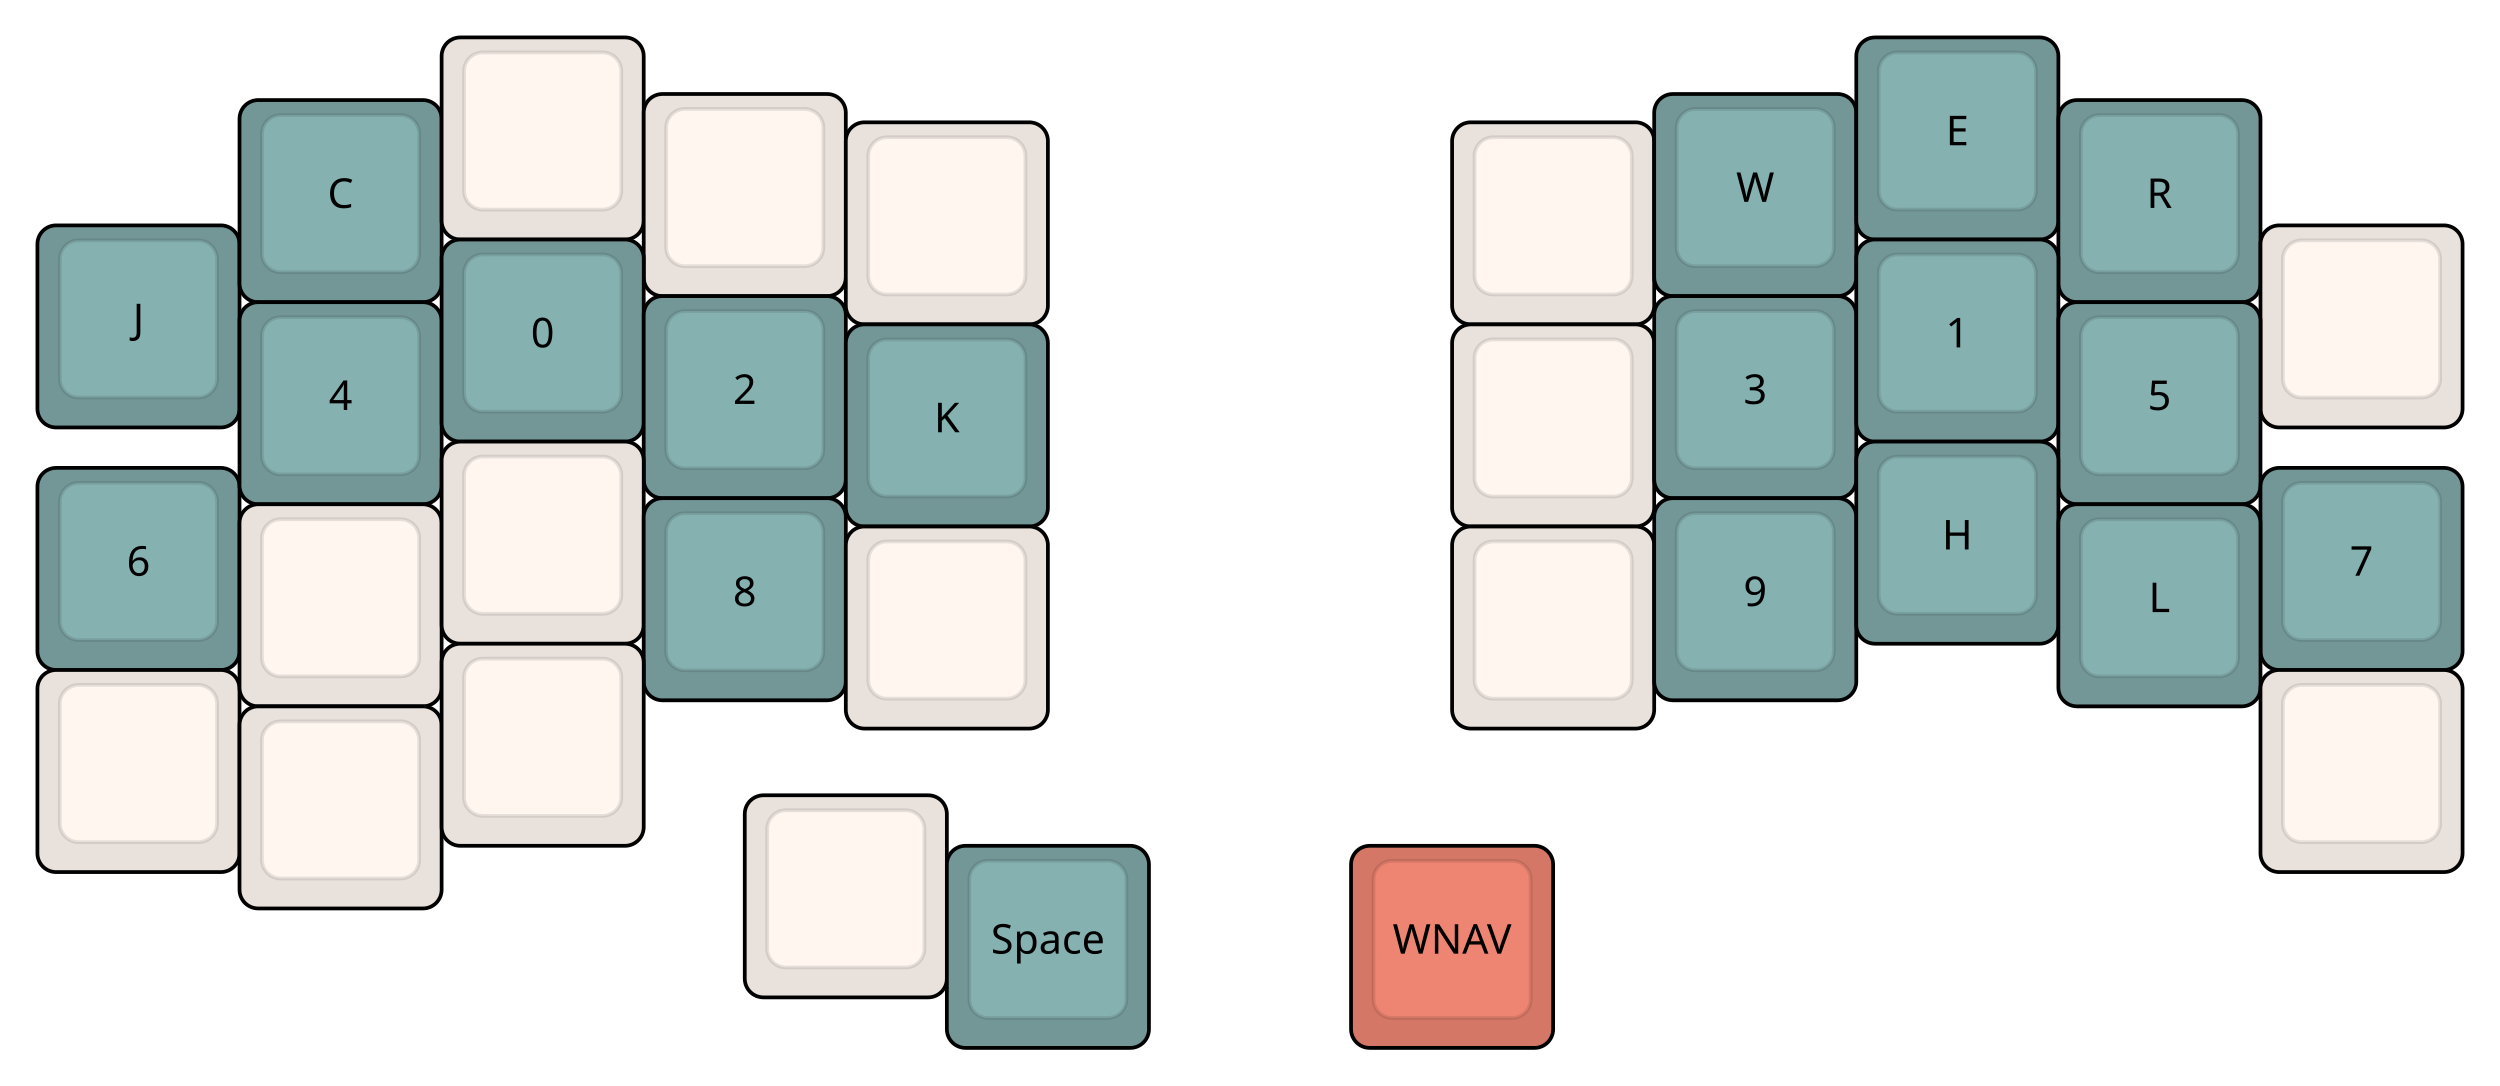
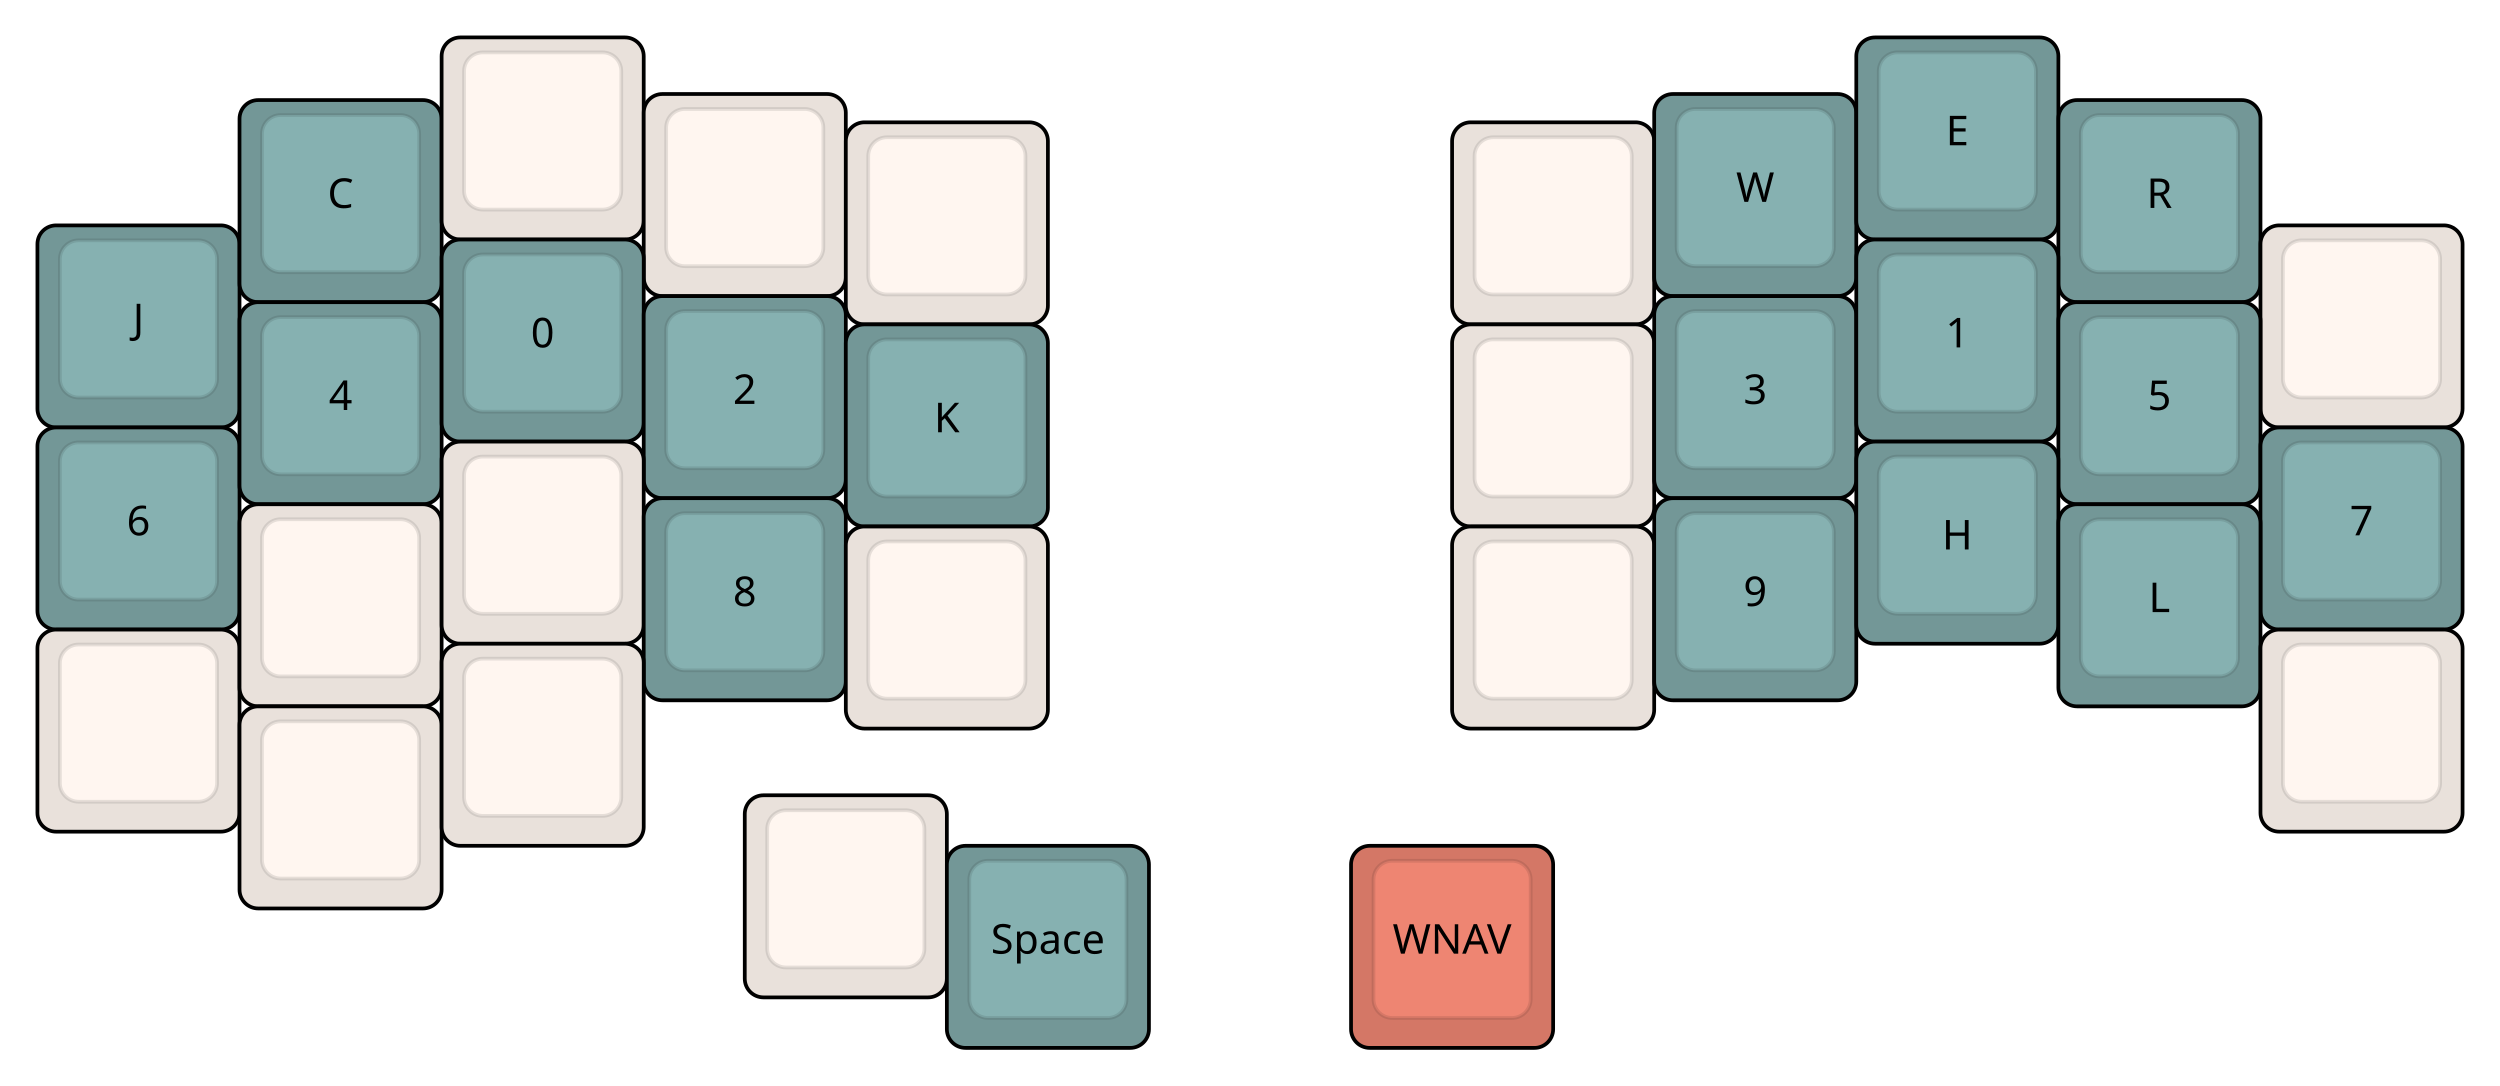
<svg xmlns="http://www.w3.org/2000/svg" width="668px" height="290x" viewBox="0 0 668 290">
  <style type="text/css">
    .keycap .border { stroke: black; stroke-width: 1; }
    .keycap .inner.border { stroke: rgba(0,0,0,.1); }
    .keycap { font-family: sans-serif; font-size: 11px}
    .keycap .sub { font-size: 9px}
  </style>
  <g class="keycap mod_implicit">
    <rect x="10" y="60.22" width="54" height="54" rx="5" fill="#739797" class="outer border" />
    <rect x="16" y="64.22" width="42" height="42" rx="5" fill="#86b1b1" class="inner border" />
    <text x="37" y="85.22" text-anchor="middle" dominant-baseline="middle" class="main">
      <tspan x="37" dy="0">J</tspan>
    </text>
  </g>
  <g class="keycap mod_implicit">
    <rect x="64" y="26.74" width="54" height="54" rx="5" fill="#739797" class="outer border" />
    <rect x="70" y="30.74" width="42" height="42" rx="5" fill="#86b1b1" class="inner border" />
    <text x="91" y="51.74" text-anchor="middle" dominant-baseline="middle" class="main">
      <tspan x="91" dy="0">C</tspan>
    </text>
  </g>
  <g class="keycap blank">
    <rect x="118" y="10" width="54" height="54" rx="5" fill="#e9e1db" class="outer border" />
    <rect x="124" y="14" width="42" height="42" rx="5" fill="#fff6f0" class="inner border" />
  </g>
  <g class="keycap blank">
    <rect x="172" y="25.12" width="54" height="54" rx="5" fill="#e9e1db" class="outer border" />
    <rect x="178" y="29.12" width="42" height="42" rx="5" fill="#fff6f0" class="inner border" />
  </g>
  <g class="keycap blank">
    <rect x="226" y="32.68" width="54" height="54" rx="5" fill="#e9e1db" class="outer border" />
    <rect x="232" y="36.68" width="42" height="42" rx="5" fill="#fff6f0" class="inner border" />
  </g>
  <g class="keycap blank">
    <rect x="388" y="32.68" width="54" height="54" rx="5" fill="#e9e1db" class="outer border" />
    <rect x="394" y="36.68" width="42" height="42" rx="5" fill="#fff6f0" class="inner border" />
  </g>
  <g class="keycap mod_implicit">
    <rect x="442" y="25.12" width="54" height="54" rx="5" fill="#739797" class="outer border" />
    <rect x="448" y="29.12" width="42" height="42" rx="5" fill="#86b1b1" class="inner border" />
    <text x="469" y="50.12" text-anchor="middle" dominant-baseline="middle" class="main">
      <tspan x="469" dy="0">W</tspan>
    </text>
  </g>
  <g class="keycap mod_implicit">
    <rect x="496" y="10" width="54" height="54" rx="5" fill="#739797" class="outer border" />
    <rect x="502" y="14" width="42" height="42" rx="5" fill="#86b1b1" class="inner border" />
    <text x="523" y="35" text-anchor="middle" dominant-baseline="middle" class="main">
      <tspan x="523" dy="0">E</tspan>
    </text>
  </g>
  <g class="keycap mod_implicit">
    <rect x="550" y="26.74" width="54" height="54" rx="5" fill="#739797" class="outer border" />
    <rect x="556" y="30.74" width="42" height="42" rx="5" fill="#86b1b1" class="inner border" />
    <text x="577" y="51.74" text-anchor="middle" dominant-baseline="middle" class="main">
      <tspan x="577" dy="0">R</tspan>
    </text>
  </g>
  <g class="keycap blank">
    <rect x="604" y="60.22" width="54" height="54" rx="5" fill="#e9e1db" class="outer border" />
    <rect x="610" y="64.22" width="42" height="42" rx="5" fill="#fff6f0" class="inner border" />
  </g>
  <g class="keycap mod_implicit">
-     <rect x="10" y="125.02" width="54" height="54" rx="5" fill="#739797" class="outer border" />
-     <rect x="16" y="129.02" width="42" height="42" rx="5" fill="#86b1b1" class="inner border" />
-     <text x="37" y="150.02" text-anchor="middle" dominant-baseline="middle" class="main">
+     <rect x="10" y="114.22" width="54" height="54" rx="5" fill="#739797" class="outer border" />
+     <rect x="16" y="118.22" width="42" height="42" rx="5" fill="#86b1b1" class="inner border" />
+     <text x="37" y="139.22" text-anchor="middle" dominant-baseline="middle" class="main">
      <tspan x="37" dy="0">6</tspan>
    </text>
  </g>
  <g class="keycap mod_implicit">
    <rect x="64" y="80.74" width="54" height="54" rx="5" fill="#739797" class="outer border" />
    <rect x="70" y="84.74" width="42" height="42" rx="5" fill="#86b1b1" class="inner border" />
    <text x="91" y="105.74" text-anchor="middle" dominant-baseline="middle" class="main">
      <tspan x="91" dy="0">4</tspan>
    </text>
  </g>
  <g class="keycap mod_implicit">
    <rect x="118" y="64" width="54" height="54" rx="5" fill="#739797" class="outer border" />
    <rect x="124" y="68" width="42" height="42" rx="5" fill="#86b1b1" class="inner border" />
    <text x="145" y="89" text-anchor="middle" dominant-baseline="middle" class="main">
      <tspan x="145" dy="0">0</tspan>
    </text>
  </g>
  <g class="keycap mod_implicit">
    <rect x="172" y="79.12" width="54" height="54" rx="5" fill="#739797" class="outer border" />
    <rect x="178" y="83.12" width="42" height="42" rx="5" fill="#86b1b1" class="inner border" />
    <text x="199" y="104.12" text-anchor="middle" dominant-baseline="middle" class="main">
      <tspan x="199" dy="0">2</tspan>
    </text>
  </g>
  <g class="keycap mod_implicit">
    <rect x="226" y="86.68" width="54" height="54" rx="5" fill="#739797" class="outer border" />
    <rect x="232" y="90.68" width="42" height="42" rx="5" fill="#86b1b1" class="inner border" />
    <text x="253" y="111.68" text-anchor="middle" dominant-baseline="middle" class="main">
      <tspan x="253" dy="0">K</tspan>
    </text>
  </g>
  <g class="keycap blank">
    <rect x="388" y="86.68" width="54" height="54" rx="5" fill="#e9e1db" class="outer border" />
    <rect x="394" y="90.68" width="42" height="42" rx="5" fill="#fff6f0" class="inner border" />
  </g>
  <g class="keycap mod_implicit">
    <rect x="442" y="79.12" width="54" height="54" rx="5" fill="#739797" class="outer border" />
    <rect x="448" y="83.12" width="42" height="42" rx="5" fill="#86b1b1" class="inner border" />
    <text x="469" y="104.12" text-anchor="middle" dominant-baseline="middle" class="main">
      <tspan x="469" dy="0">3</tspan>
    </text>
  </g>
  <g class="keycap mod_implicit">
    <rect x="496" y="64" width="54" height="54" rx="5" fill="#739797" class="outer border" />
    <rect x="502" y="68" width="42" height="42" rx="5" fill="#86b1b1" class="inner border" />
    <text x="523" y="89" text-anchor="middle" dominant-baseline="middle" class="main">
      <tspan x="523" dy="0">1</tspan>
    </text>
  </g>
  <g class="keycap mod_implicit">
    <rect x="550" y="80.74" width="54" height="54" rx="5" fill="#739797" class="outer border" />
    <rect x="556" y="84.74" width="42" height="42" rx="5" fill="#86b1b1" class="inner border" />
    <text x="577" y="105.74" text-anchor="middle" dominant-baseline="middle" class="main">
      <tspan x="577" dy="0">5</tspan>
    </text>
  </g>
  <g class="keycap mod_implicit">
-     <rect x="604" y="125.02" width="54" height="54" rx="5" fill="#739797" class="outer border" />
-     <rect x="610" y="129.02" width="42" height="42" rx="5" fill="#86b1b1" class="inner border" />
-     <text x="631" y="150.02" text-anchor="middle" dominant-baseline="middle" class="main">
+     <rect x="604" y="114.22" width="54" height="54" rx="5" fill="#739797" class="outer border" />
+     <rect x="610" y="118.22" width="42" height="42" rx="5" fill="#86b1b1" class="inner border" />
+     <text x="631" y="139.22" text-anchor="middle" dominant-baseline="middle" class="main">
      <tspan x="631" dy="0">7</tspan>
    </text>
  </g>
  <g class="keycap blank">
-     <rect x="10" y="179.02" width="54" height="54" rx="5" fill="#e9e1db" class="outer border" />
-     <rect x="16" y="183.02" width="42" height="42" rx="5" fill="#fff6f0" class="inner border" />
+     <rect x="10" y="168.22" width="54" height="54" rx="5" fill="#e9e1db" class="outer border" />
+     <rect x="16" y="172.22" width="42" height="42" rx="5" fill="#fff6f0" class="inner border" />
  </g>
  <g class="keycap blank">
    <rect x="64" y="134.74" width="54" height="54" rx="5" fill="#e9e1db" class="outer border" />
    <rect x="70" y="138.74" width="42" height="42" rx="5" fill="#fff6f0" class="inner border" />
  </g>
  <g class="keycap blank">
    <rect x="118" y="118" width="54" height="54" rx="5" fill="#e9e1db" class="outer border" />
    <rect x="124" y="122" width="42" height="42" rx="5" fill="#fff6f0" class="inner border" />
  </g>
  <g class="keycap mod_implicit">
    <rect x="172" y="133.12" width="54" height="54" rx="5" fill="#739797" class="outer border" />
    <rect x="178" y="137.12" width="42" height="42" rx="5" fill="#86b1b1" class="inner border" />
    <text x="199" y="158.12" text-anchor="middle" dominant-baseline="middle" class="main">
      <tspan x="199" dy="0">8</tspan>
    </text>
  </g>
  <g class="keycap blank">
    <rect x="226" y="140.68" width="54" height="54" rx="5" fill="#e9e1db" class="outer border" />
    <rect x="232" y="144.68" width="42" height="42" rx="5" fill="#fff6f0" class="inner border" />
  </g>
  <g class="keycap blank">
    <rect x="388" y="140.68" width="54" height="54" rx="5" fill="#e9e1db" class="outer border" />
    <rect x="394" y="144.68" width="42" height="42" rx="5" fill="#fff6f0" class="inner border" />
  </g>
  <g class="keycap mod_implicit">
    <rect x="442" y="133.12" width="54" height="54" rx="5" fill="#739797" class="outer border" />
    <rect x="448" y="137.12" width="42" height="42" rx="5" fill="#86b1b1" class="inner border" />
    <text x="469" y="158.12" text-anchor="middle" dominant-baseline="middle" class="main">
      <tspan x="469" dy="0">9</tspan>
    </text>
  </g>
  <g class="keycap mod_implicit">
    <rect x="496" y="118" width="54" height="54" rx="5" fill="#739797" class="outer border" />
    <rect x="502" y="122" width="42" height="42" rx="5" fill="#86b1b1" class="inner border" />
    <text x="523" y="143" text-anchor="middle" dominant-baseline="middle" class="main">
      <tspan x="523" dy="0">H</tspan>
    </text>
  </g>
  <g class="keycap mod_implicit">
    <rect x="550" y="134.74" width="54" height="54" rx="5" fill="#739797" class="outer border" />
    <rect x="556" y="138.74" width="42" height="42" rx="5" fill="#86b1b1" class="inner border" />
    <text x="577" y="159.74" text-anchor="middle" dominant-baseline="middle" class="main">
      <tspan x="577" dy="0">L</tspan>
    </text>
  </g>
  <g class="keycap blank">
-     <rect x="604" y="179.02" width="54" height="54" rx="5" fill="#e9e1db" class="outer border" />
-     <rect x="610" y="183.02" width="42" height="42" rx="5" fill="#fff6f0" class="inner border" />
+     <rect x="604" y="168.22" width="54" height="54" rx="5" fill="#e9e1db" class="outer border" />
+     <rect x="610" y="172.22" width="42" height="42" rx="5" fill="#fff6f0" class="inner border" />
  </g>
  <g class="keycap blank">
    <rect x="64" y="188.74" width="54" height="54" rx="5" fill="#e9e1db" class="outer border" />
    <rect x="70" y="192.74" width="42" height="42" rx="5" fill="#fff6f0" class="inner border" />
  </g>
  <g class="keycap blank">
    <rect x="118" y="172" width="54" height="54" rx="5" fill="#e9e1db" class="outer border" />
    <rect x="124" y="176" width="42" height="42" rx="5" fill="#fff6f0" class="inner border" />
  </g>
  <g class="keycap blank">
    <rect x="199" y="212.5" width="54" height="54" rx="5" fill="#e9e1db" class="outer border" />
    <rect x="205" y="216.5" width="42" height="42" rx="5" fill="#fff6f0" class="inner border" />
  </g>
  <g class="keycap mod_implicit">
    <rect x="253" y="226" width="54" height="54" rx="5" fill="#739797" class="outer border" />
    <rect x="259" y="230" width="42" height="42" rx="5" fill="#86b1b1" class="inner border" />
    <text x="280" y="251" text-anchor="middle" dominant-baseline="middle" class="main">
      <tspan x="280" dy="0">Space</tspan>
    </text>
  </g>
  <g class="keycap active_layer">
    <rect x="361" y="226" width="54" height="54" rx="5" fill="#d47766" class="outer border" />
    <rect x="367" y="230" width="42" height="42" rx="5" fill="#ee8572" class="inner border" />
    <text x="388" y="251" text-anchor="middle" dominant-baseline="middle" class="main">
      <tspan x="388" dy="0">WNAV</tspan>
    </text>
  </g>
</svg>
